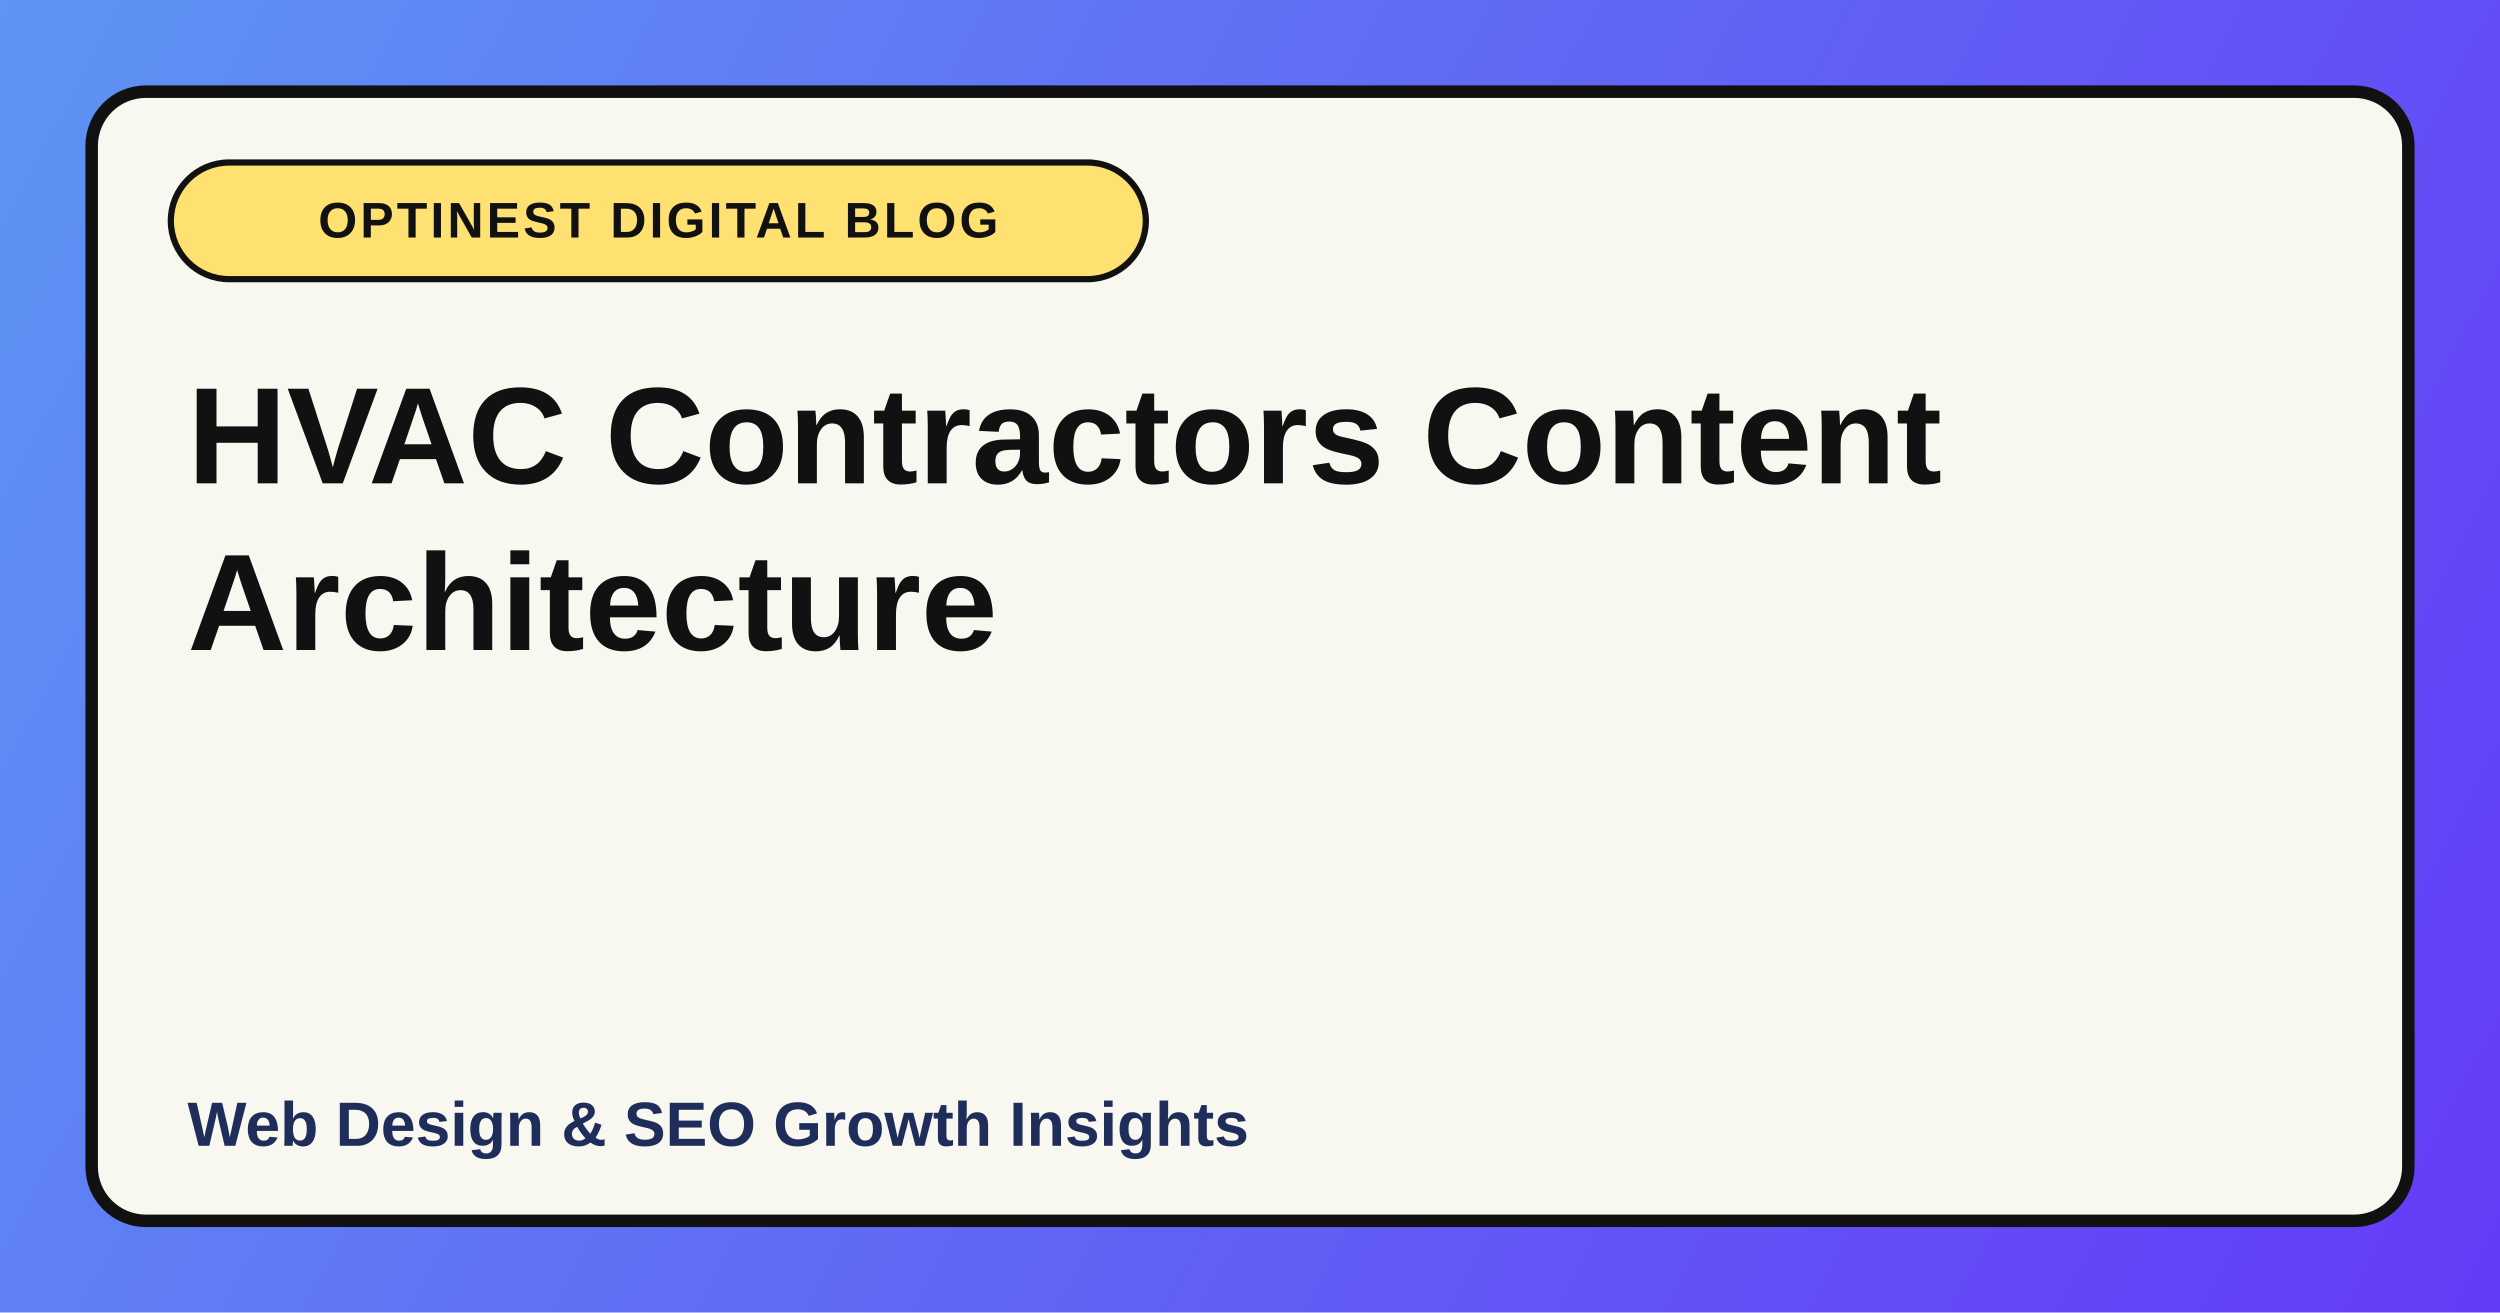
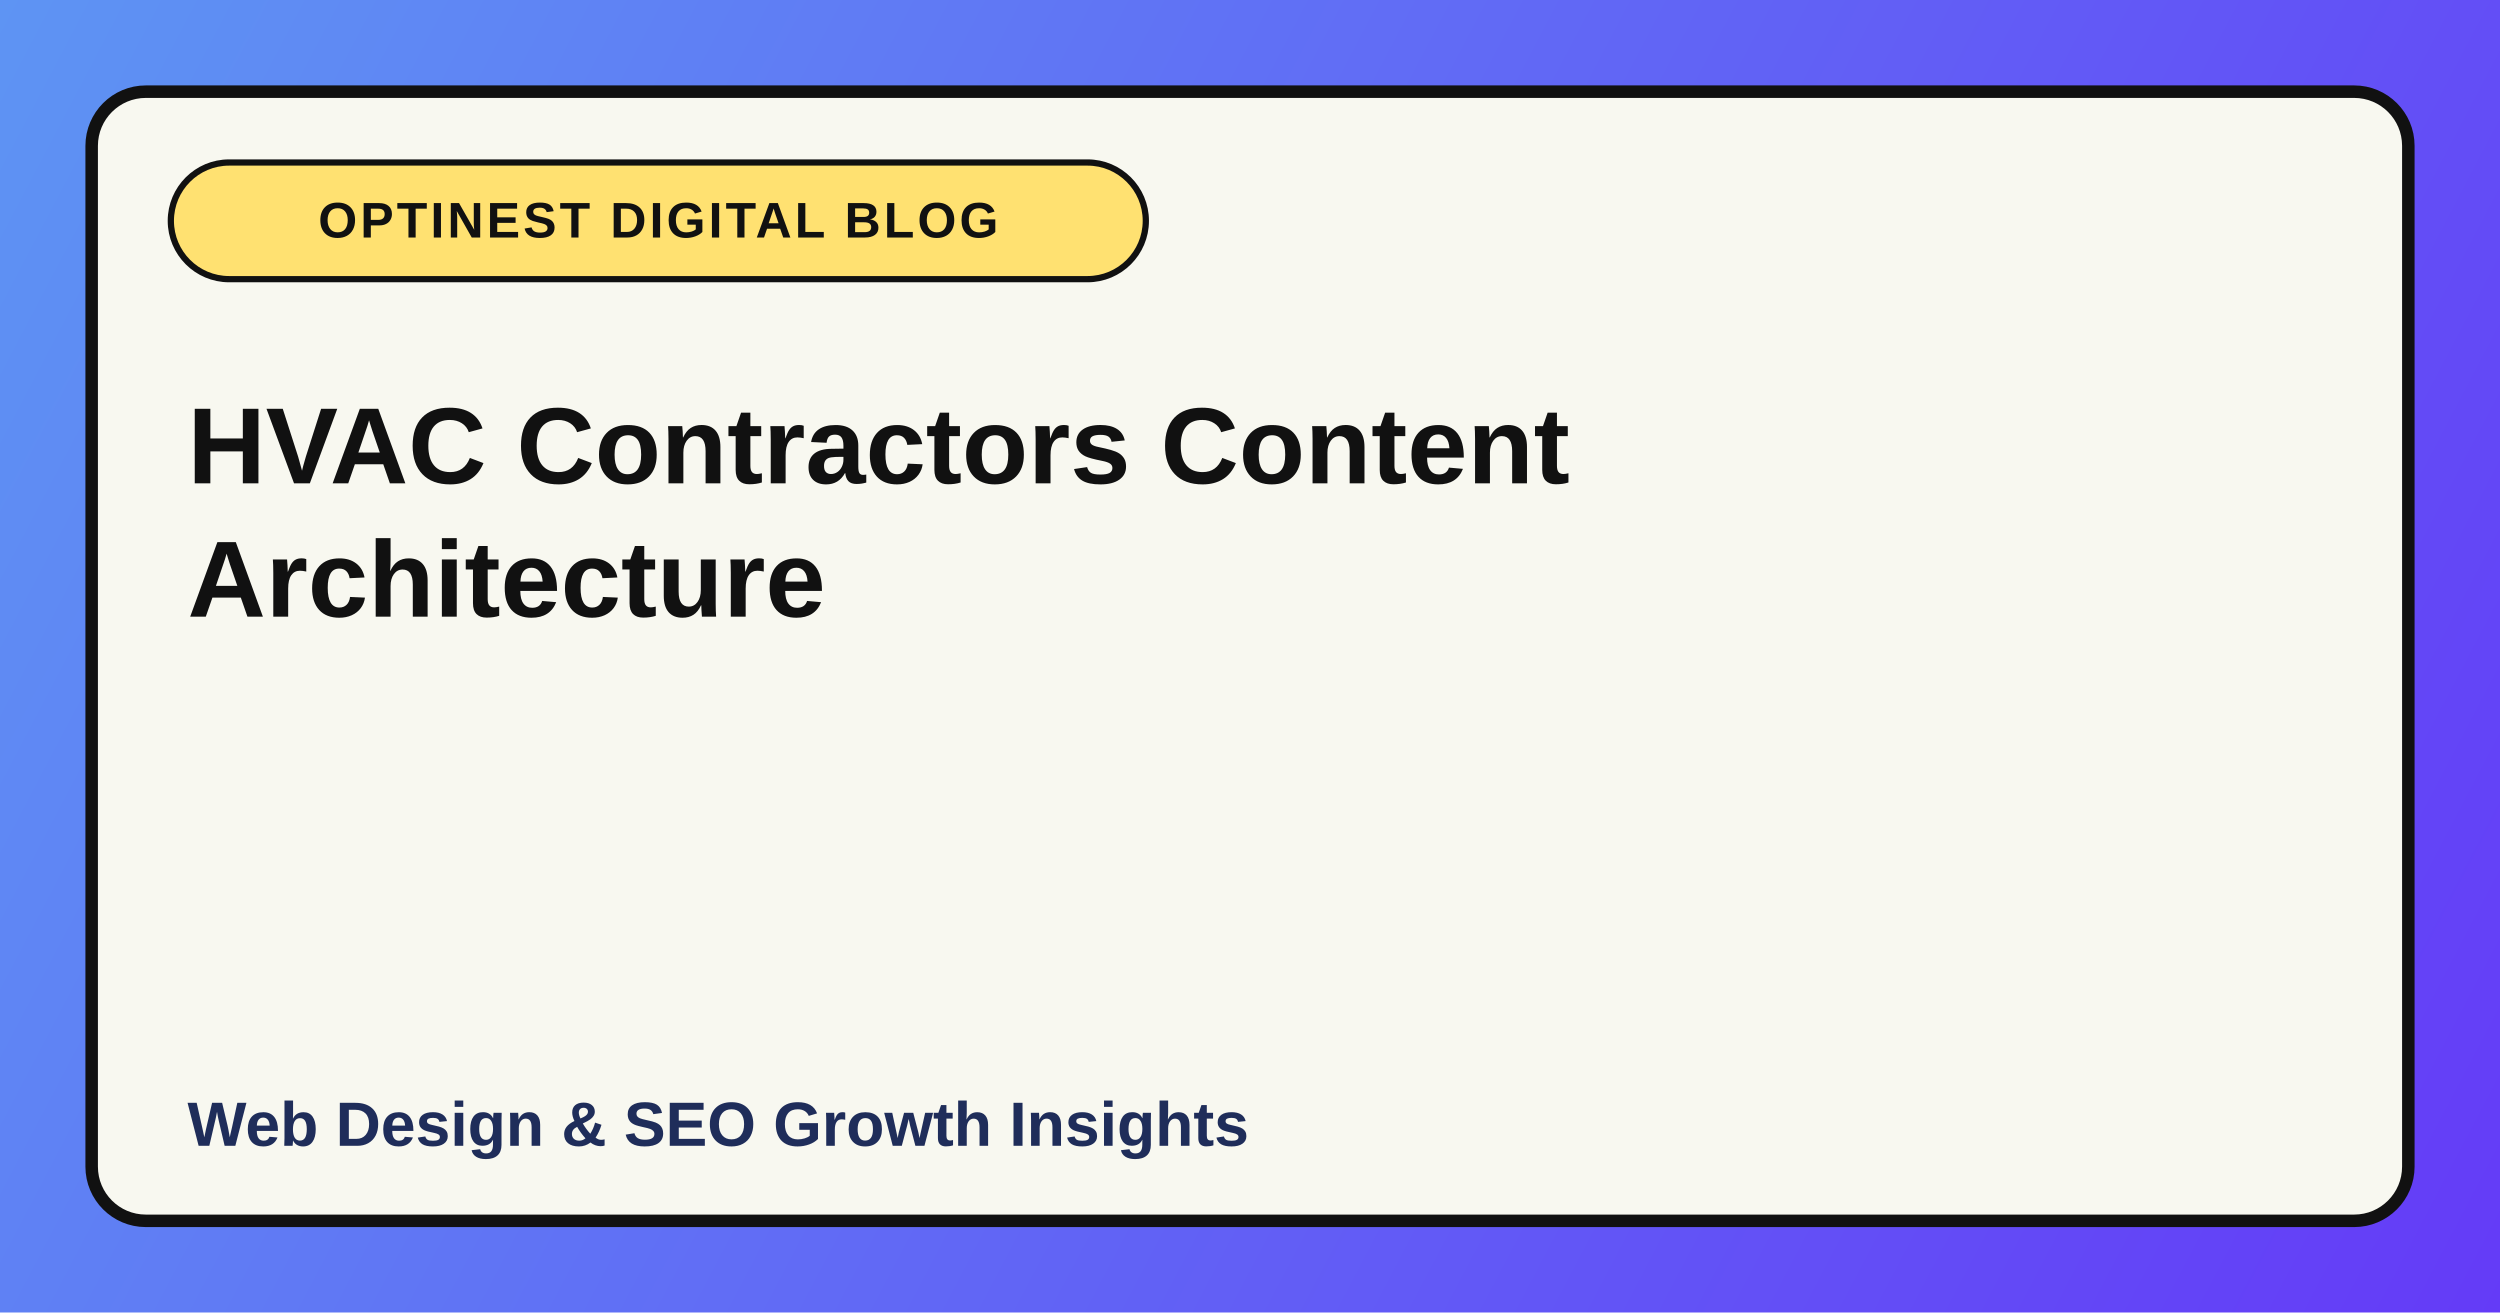
<svg xmlns="http://www.w3.org/2000/svg" width="1200" height="630" viewBox="0 0 1200 630" fill="none">
  <defs>
    <linearGradient id="bg" x1="0" y1="0" x2="1200" y2="630" gradientUnits="userSpaceOnUse">
      <stop offset="0%" stop-color="hsl(218 86% 66%)" />
      <stop offset="100%" stop-color="hsl(253 92% 60%)" />
    </linearGradient>
  </defs>
  <rect width="1200" height="630" fill="url(#bg)" />
  <rect x="44" y="44" width="1112" height="542" rx="26" fill="#F8F8F0" stroke="#111" stroke-width="6" />
  <rect x="82" y="78" width="468" height="56" rx="28" fill="#FFE171" stroke="#111" stroke-width="3" />
  <text x="316" y="114" text-anchor="middle" font-family="Arial, sans-serif" font-size="24" font-weight="700" letter-spacing="1.5" fill="#111">OPTINEST DIGITAL BLOG</text>
-   <text x="90" y="232" font-family="Arial Black, Arial, sans-serif" font-size="66" font-weight="900" fill="#111">
+   <text x="90" y="232" font-family="Arial Black, Arial, sans-serif" font-size="52" font-weight="900" fill="#111">
    <tspan x="90" dy="0">HVAC Contractors Content</tspan>
-     <tspan x="90" dy="80">Architecture</tspan>
+     <tspan x="90" dy="64">Architecture</tspan>
  </text>
  <text x="90" y="550" font-family="Arial, sans-serif" font-size="30" font-weight="700" fill="#1f2d5a">Web Design &amp; SEO Growth Insights</text>
</svg>
